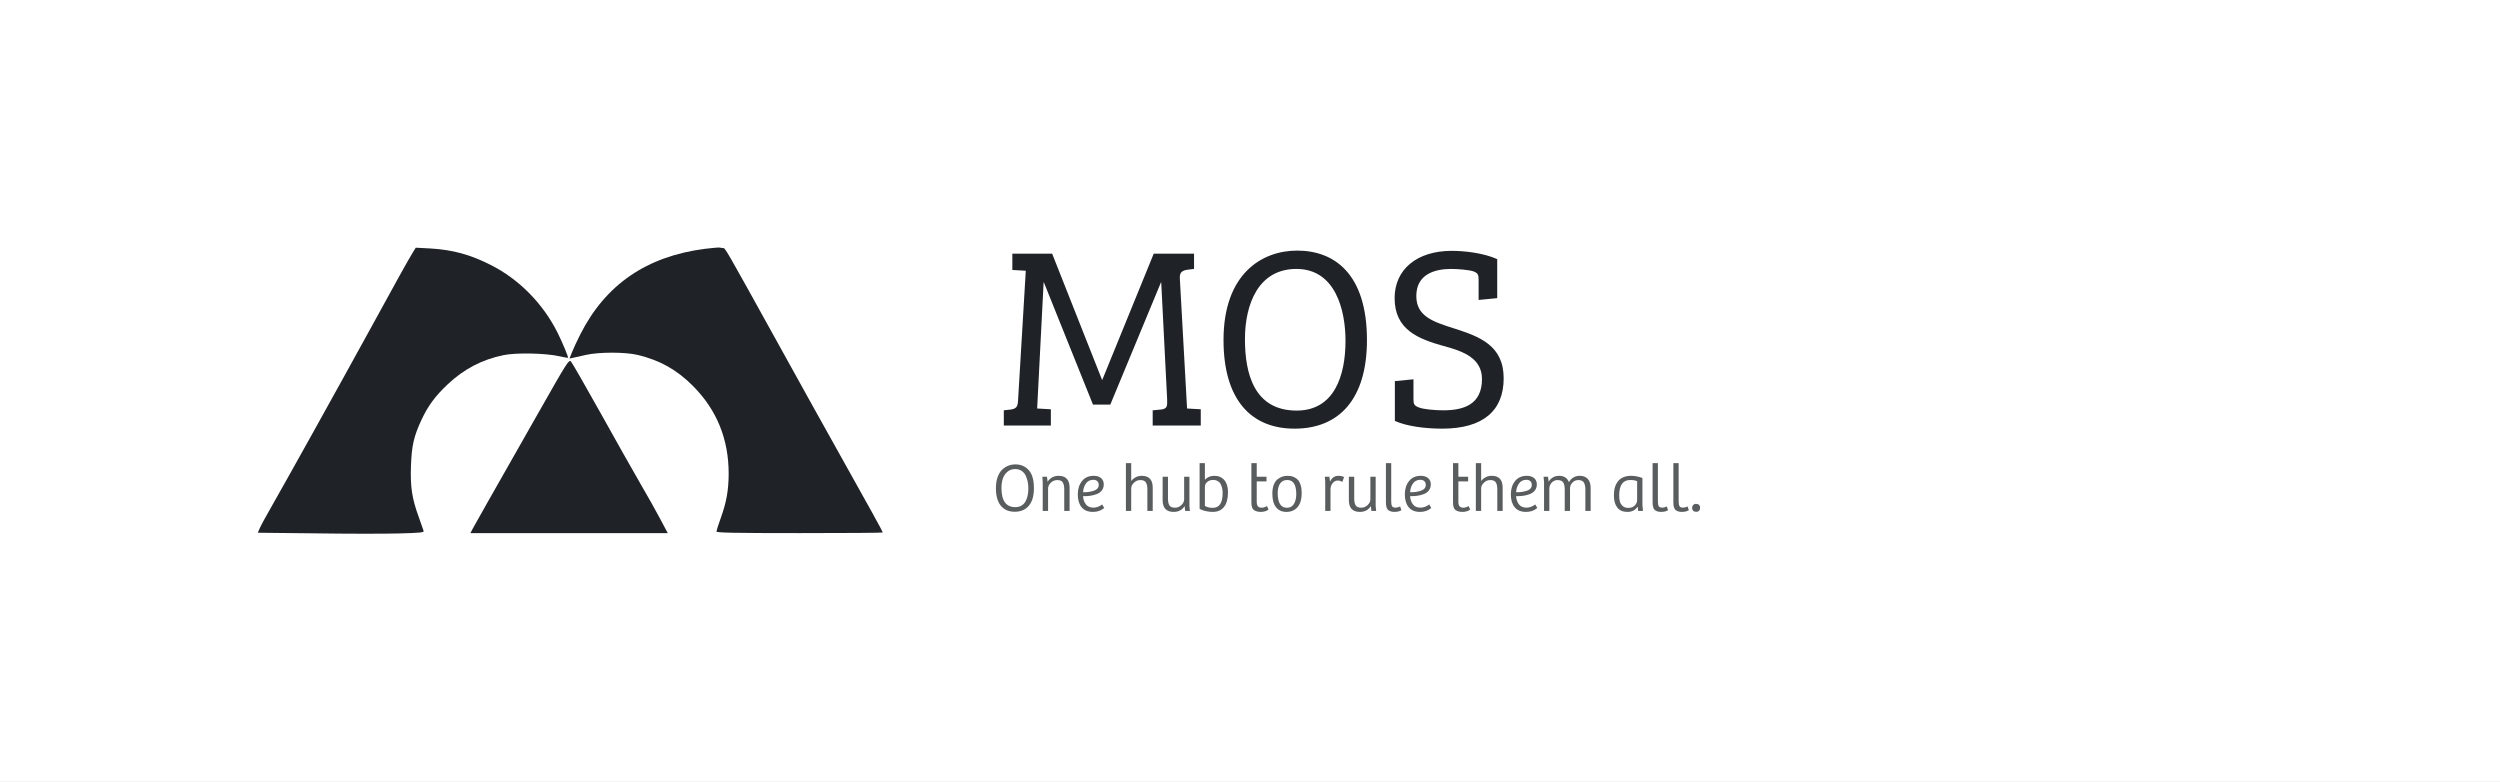
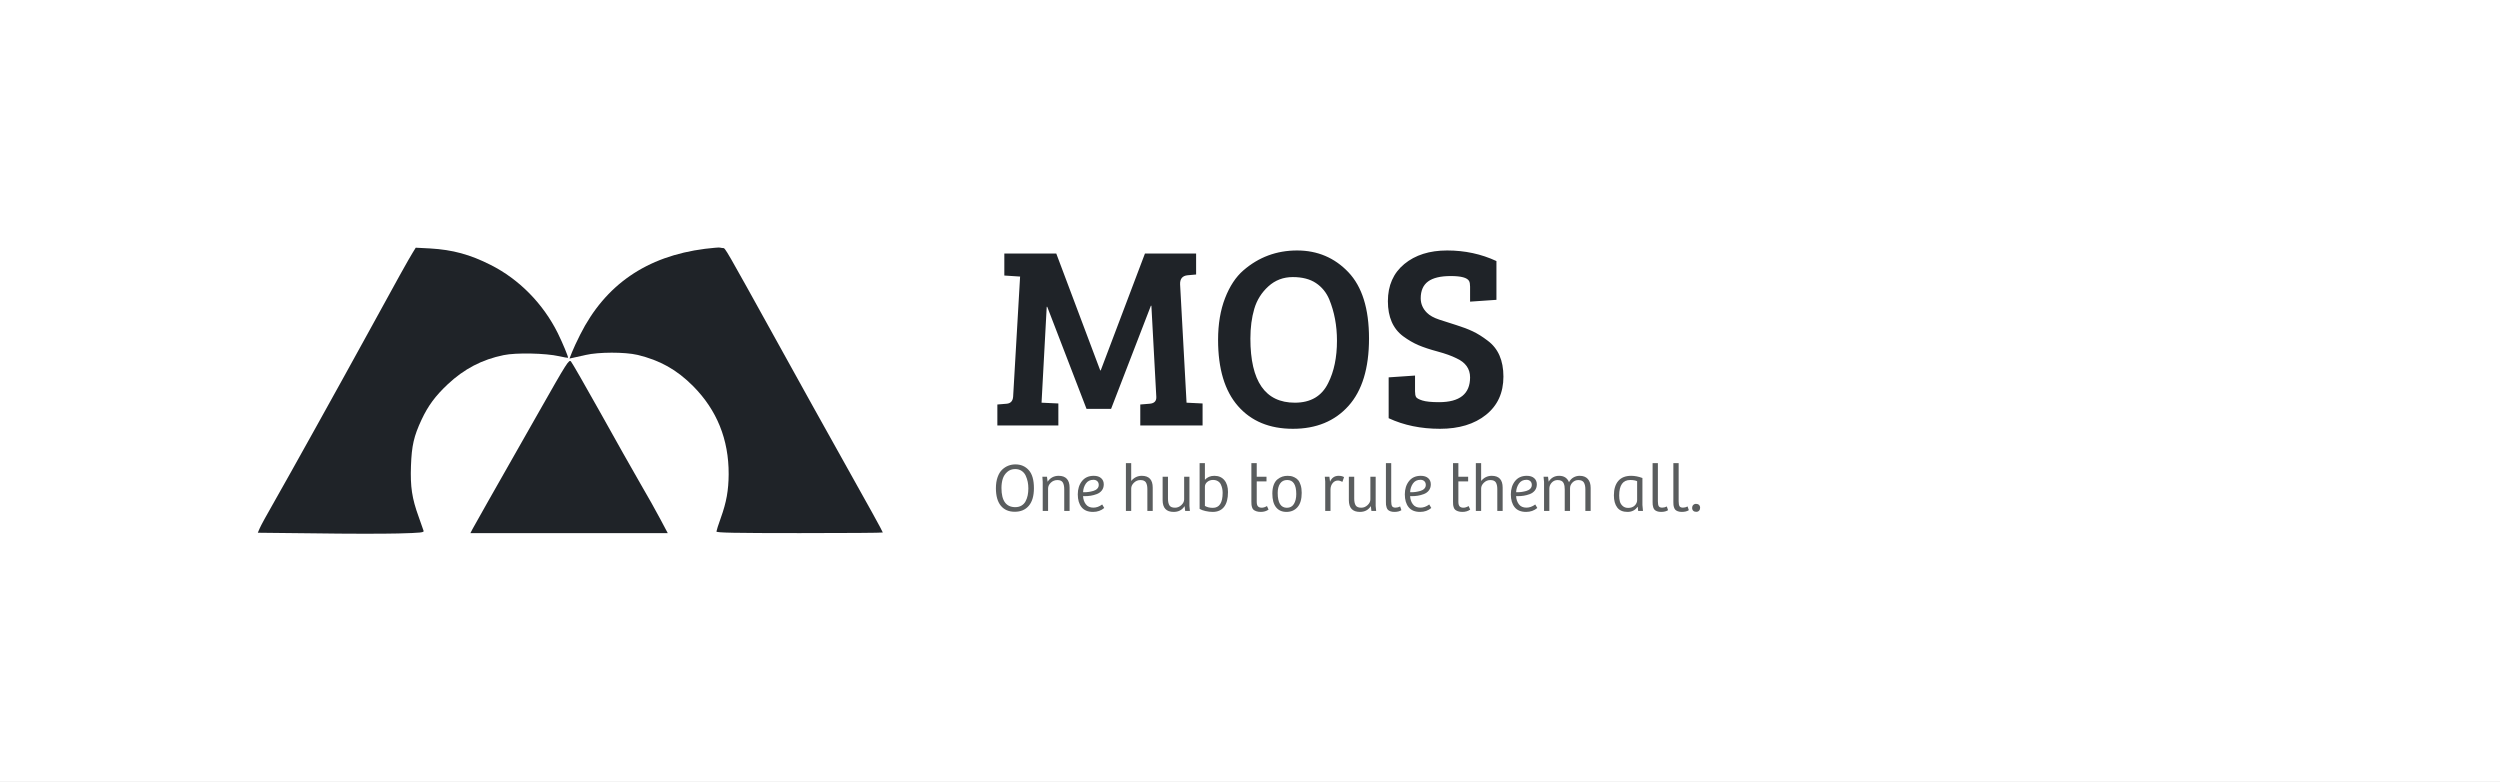
<svg xmlns="http://www.w3.org/2000/svg" viewBox="0 0 1600 500" width="1600" height="500" role="img" aria-label="MOS: One hub to rule them all.">
  <rect width="1600" height="500" fill="#ffffff" />
  <g transform="translate(141.43,141.54) scale(0.78293)">
    <g transform="translate(0,290) scale(0.1,-0.1)" fill="#1f2328">
      <path d="M3957 2674 c-478 -61 -816 -294 -1021 -702 -26 -51 -56 -116 -67 -144 l-20 -51 28 6 c15 4 62 14 103 23 108 25 321 25 424 1 184 -44 322 -121 456 -256 194 -196 291 -435 290 -720 -1 -132 -18 -228 -64 -356 -20 -55 -36 -106 -36 -112 0 -10 143 -13 680 -13 374 0 680 2 680 5 0 7 -120 224 -342 620 -102 182 -340 609 -528 950 -421 761 -418 755 -435 755 -7 0 -19 2 -27 4 -7 2 -62 -3 -121 -10z" />
      <path d="M1568 2644 c-30 -48 -132 -230 -358 -644 -259 -472 -659 -1191 -776 -1396 -57 -99 -110 -196 -118 -216 l-15 -35 467 -5 c257 -4 563 -4 680 -1 190 5 213 8 208 22 -3 9 -21 60 -40 114 -55 151 -69 246 -63 417 6 165 23 241 87 378 53 113 112 193 213 288 134 126 281 203 458 239 101 21 342 16 453 -9 38 -9 71 -14 73 -13 4 5 -44 121 -84 202 -120 241 -316 440 -548 557 -170 86 -311 124 -496 135 l-117 6 -24 -39z" />
      <path d="M2600 1343 c-402 -707 -526 -926 -544 -960 l-17 -33 807 0 806 0 -60 113 c-32 61 -106 193 -164 292 -57 99 -205 360 -327 580 -123 220 -231 408 -240 418 -17 17 -29 -1 -261 -410z" />
    </g>
  </g>
-   <g transform="translate(635.00,272.36)">
-     <path d="M70.47-29.28L70.30-29.28L38.38-110L12.90-110L12.90-99.58L21.50-99.08L16.54-15.88C16.38-11.74 15.05-10.75 11.91-10.26L7.44-9.76L7.44 0L37.55 0L37.55-10.42L28.78-10.92L32.92-91.64L33.08-91.64L64.51-13.40L75.59-13.40L108.02-91.64L108.18-91.64L111.98-16.54C112.15-12.08 111.82-10.75 108.02-10.26L102.72-9.76L102.72 0L133.49 0L133.49-10.42L124.72-10.92L120.09-94.29C119.92-98.09 121.58-99.25 125.05-99.74L129.19-100.24L129.19-110L103.38-110M239.85-54.75C239.85-97.10 219.01-111.98 195.19-111.98C172.69-111.98 148.05-97.26 148.05-54.75C148.05-17.04 165.25 1.98 193.53 1.98C221.98 1.98 239.85-16.87 239.85-54.75M161.77-55.25C161.77-77.74 170.38-100.24 194.69-100.24C219.83-100.24 226.12-73.61 226.12-54.26C226.12-31.76 218.84-9.59 194.86-9.59C167.56-9.59 161.77-33.41 161.77-55.25M287.98 1.98C314.29 1.98 327.35-9.59 327.35-30.27C327.35-51.28 311.80-56.90 296.59-61.86C282.36-66.33 271.44-69.80 271.44-82.87C271.44-96.77 283.02-100.24 293.77-100.24C298.24-100.24 305.35-99.58 307.83-98.75C310.98-97.59 311.31-96.44 311.31-93.29L311.31-80.39L323.22-81.55L323.22-106.53C314.29-110.50 302.21-111.82 294.11-111.82C271.77-111.82 257.55-99.91 257.55-81.55C257.55-61.20 272.93-55.41 288.81-50.95C302.05-47.47 313.46-42.84 313.46-29.77C313.46-13.40 301.71-9.76 288.65-9.76C283.35-9.76 275.91-10.42 273.10-11.58C269.95-12.74 269.62-13.89 269.62-17.04L269.62-29.61L257.71-28.45L257.71-2.98C264.99 0.33 276.57 1.98 287.98 1.98" fill="#1f2328" />
+   <g transform="translate(635.00,272.28)">
+     <path d="M7.77-110L41.02-110L69.14-35.23L69.47-35.23L97.76-110L130.51-110L130.51-96.60L125.05-96.11Q120.09-95.61 120.26-90.32L124.39-14.56L134.65-14.06L134.65 0L94.78 0L94.78-13.40L100.74-13.89Q105.20-14.23 105.04-18.20L101.89-76.59L101.56-76.59L76.09-10.59L60.38-10.59L35.23-75.92L34.90-75.92L31.59-14.56L42.35-14.06L42.35 0L3.31 0L3.31-13.40L9.26-13.89Q13.07-14.23 13.40-18.36L17.86-95.28L7.77-95.94L7.77-110M195.11-111.98Q214.71-111.98 227.94-98.09Q241.17-84.20 241.17-55.66Q241.17-27.13 228.02-12.49Q214.87 2.15 192.46 2.15Q170.05 2.15 157.31-12.41Q144.57-26.96 144.57-54.75Q144.57-69.97 149.04-81.47Q153.50-92.96 160.78-99.25Q175.50-111.98 195.11-111.98M165.25-55.58Q165.25-14.56 193.70-14.56Q208.92-14.56 215.04-27.13Q220.66-38.21 220.66-54.26Q220.66-68.65 215.70-80.72Q212.89-87.34 207.18-91.14Q201.47-94.95 192.38-94.95Q183.28-94.95 176.74-88.99Q170.21-83.04 167.73-74.60Q165.25-66.17 165.25-55.58M286-14.89Q305.85-14.89 305.85-30.77Q305.85-39.04 297.08-43.01Q292.45-45.32 285.09-47.31Q277.73-49.29 272.85-51.36Q267.97-53.43 263.01-57.07Q253.25-64.35 253.25-79.48Q253.25-94.62 263.75-103.30Q274.26-111.98 291.21-111.98Q308.17-111.98 322.72-105.20L322.72-80.39L305.85-79.23L305.85-88.83Q305.85-91.31 305.19-92.47Q303.37-95.61 293.53-95.61Q283.68-95.61 278.97-92.14Q274.26-88.66 274.26-81.38Q274.26-76.09 278.23-72.12Q280.87-69.47 286.08-67.74Q291.29-66 297.17-64.18Q303.04-62.36 307.59-60.21Q312.14-58.06 317.10-54.26Q327.19-46.81 327.19-31.26Q327.19-15.71 316.02-6.78Q304.86 2.15 286.58 2.15Q268.30 2.15 253.74-4.63L253.74-30.77L270.62-31.92L270.62-21.83Q270.62-19.35 271.28-18.20Q271.94-17.04 275.33-15.96Q278.72-14.89 286-14.89" fill="#1f2328" />
  </g>
  <g transform="translate(635.00,327)">
    <path d="M26.71-14.56Q26.71-7.17 23.45-3.32Q20.20 0.53 14.43 0.53Q8.71 0.53 5.54-3.32Q2.38-7.17 2.38-14.56Q2.38-18.61 3.48-21.67Q4.58-24.73 6.40-26.44Q8.23-28.16 10.36-28.97Q12.50-29.79 14.87-29.79Q20.11-29.79 23.41-26.11Q26.71-22.44 26.71-14.56M5.94-14.70Q5.94-2.42 14.78-2.42Q17.07-2.42 18.77-3.43Q20.46-4.44 21.38-6.20Q22.31-7.96 22.73-10.01Q23.14-12.06 23.14-14.43Q23.14-16.59 22.75-18.59Q22.35-20.59 21.47-22.53Q20.59-24.46 18.85-25.63Q17.12-26.80 14.74-26.80Q11.70-26.80 9.64-24.97Q7.57-23.14 6.75-20.53Q5.94-17.91 5.94-14.70M35.77-14.34L35.77 0L32.34 0L32.34-18.57L32.12-21.87L35.07-21.87L35.46-18.70Q38.02-22.48 42.55-22.48Q45.98-22.48 47.76-20.57Q49.54-18.66 49.54-14.92L49.54 0L46.11 0L46.11-13.86Q46.11-16.68 45.19-18.22Q44.26-19.76 41.71-19.76Q39.25-19.76 37.51-18.08Q35.77-16.41 35.77-14.34M64.99-22.48Q68.02-22.48 69.72-20.99Q71.41-19.49 71.41-17.03Q71.41-14.74 70.18-13.13Q68.95-11.53 66.92-10.78Q64.90-10.03 63.07-9.75Q61.25-9.46 59.31-9.46Q59.09-9.46 58.72-9.48Q58.34-9.50 58.17-9.50Q58.30-6.42 59.93-4.27Q61.56-2.11 64.77-2.11Q67.67-2.11 70.40-4.14L71.72-1.89Q68.73 0.62 64.55 0.62Q59.62 0.62 57.20-2.40Q54.78-5.41 54.78-10.60Q54.78-15.71 57.46-19.10Q60.15-22.48 64.99-22.48M68.20-16.63Q68.20-18.17 67.25-19.05Q66.31-19.93 64.81-19.93Q61.60-19.93 59.95-17.51Q58.30-15.09 58.17-12.01Q58.30-12.01 58.59-11.99Q58.87-11.97 59.05-11.97Q60.41-11.97 61.78-12.17Q63.14-12.36 64.70-12.80Q66.26-13.24 67.23-14.23Q68.20-15.22 68.20-16.63M88.97-14.34L88.97 0L85.58 0L85.58-30.58L88.97-30.58L88.97-19.18Q91.70-22.48 95.74-22.48Q102.74-22.48 102.74-14.92L102.74 0L99.31 0L99.31-13.99Q99.31-16.72 98.38-18.24Q97.46-19.76 94.82-19.76Q92.49-19.76 90.73-18.06Q88.97-16.37 88.97-14.34M122.85-7.35L122.85-21.87L126.24-21.87L126.24-3.21L126.54 0L123.51 0L123.16-2.99L123.07-2.99Q120.74 0.62 116.16 0.62Q109.08 0.62 109.08-6.91L109.08-21.87L112.51-21.87L112.51-7.88Q112.51-5.06 113.43-3.56Q114.36-2.07 117.04-2.07Q119.28-2.07 121.07-3.74Q122.85-5.41 122.85-7.35M132.75-1.32L132.75-30.58L136.14-30.58L136.14-19.93Q138.42-22.48 142.16-22.48Q146.26-22.48 148.59-19.71Q150.92-16.94 150.92-12.10Q150.92-5.76 148.39-2.57Q145.86 0.62 141.15 0.62Q138.95 0.62 136.51 0.07Q134.07-0.48 132.75-1.32M136.14-15.49L136.14-3.21Q138.25-1.98 141.20-1.98Q147.49-1.98 147.49-11.57Q147.49-12.98 147.22-14.30Q146.96-15.62 146.34-16.94Q145.73-18.26 144.43-19.05Q143.13-19.84 141.33-19.84Q139.22-19.84 137.68-18.59Q136.14-17.34 136.14-15.49M165.88-5.98L165.88-30.58L169.31-30.58L169.31-21.87L175.56-21.87L175.56-18.92L169.31-18.92L169.31-5.90Q169.31-3.78 170.10-2.93Q170.90-2.07 172.52-2.07Q174.06-2.07 175.87-3.12L176.88-0.84Q174.77 0.62 171.91 0.62Q170.24 0.62 169.05 0.20Q167.86-0.22 167.24-0.77Q166.63-1.32 166.32-2.31Q166.01-3.30 165.95-4.03Q165.88-4.75 165.88-5.98M188.63-2.02Q191.62-2.02 193.12-4.49Q194.61-6.95 194.61-10.82Q194.61-19.80 188.80-19.80Q185.81-19.80 184.27-17.53Q182.73-15.27 182.73-11.53Q182.73-2.02 188.63-2.02M179.30-11.09Q179.30-14.34 180.18-16.68Q181.06-19.01 182.58-20.22Q184.10-21.43 185.68-21.96Q187.26-22.48 189.07-22.48Q190.17-22.48 191.18-22.31Q192.19-22.13 193.53-21.47Q194.88-20.81 195.82-19.71Q196.77-18.61 197.43-16.50Q198.09-14.39 198.09-11.57Q198.09-5.46 195.40-2.42Q192.72 0.62 188.32 0.62Q184.05 0.62 181.68-2.33Q179.30-5.28 179.30-11.09M216.52-13.95L216.52 0L213.14 0L213.14-18.88L212.87-21.87L215.82-21.87L216.22-18.70Q217.84-22.48 221.72-22.48Q223.87-22.48 225.19-21.65L224.14-18.61Q222.55-19.45 221.28-19.45Q219.25-19.45 217.93-17.84Q216.61-16.24 216.52-13.95M242.04-7.35L242.04-21.87L245.43-21.87L245.43-3.21L245.74 0L242.70 0L242.35-2.99L242.26-2.99Q239.93 0.62 235.36 0.62Q228.27 0.62 228.27-6.91L228.27-21.87L231.70-21.87L231.70-7.88Q231.70-5.06 232.63-3.56Q233.55-2.07 236.24-2.07Q238.48-2.07 240.26-3.74Q242.04-5.41 242.04-7.35M251.99-5.68L251.99-30.58L255.38-30.58L255.38-6.16Q255.38-3.92 255.95-3.01Q256.52-2.11 258.15-2.11Q259.60-2.11 261.10-2.86L261.89-0.48Q260.22 0.62 257.40 0.62Q255.90 0.62 254.85 0.22Q253.79-0.18 253.26-0.73Q252.74-1.28 252.43-2.22Q252.12-3.17 252.05-3.89Q251.99-4.62 251.99-5.68M274.30-22.48Q277.33-22.48 279.03-20.99Q280.72-19.49 280.72-17.03Q280.72-14.74 279.49-13.13Q278.26-11.53 276.23-10.78Q274.21-10.03 272.38-9.75Q270.56-9.46 268.62-9.46Q268.40-9.46 268.03-9.48Q267.65-9.50 267.48-9.50Q267.61-6.42 269.24-4.27Q270.86-2.11 274.08-2.11Q276.98-2.11 279.71-4.14L281.03-1.89Q278.04 0.62 273.86 0.62Q268.93 0.62 266.51-2.40Q264.09-5.41 264.09-10.60Q264.09-15.71 266.77-19.10Q269.46-22.48 274.30-22.48M277.51-16.63Q277.51-18.17 276.56-19.05Q275.62-19.93 274.12-19.93Q270.91-19.93 269.26-17.51Q267.61-15.09 267.48-12.01Q267.61-12.01 267.89-11.99Q268.18-11.97 268.36-11.97Q269.72-11.97 271.08-12.17Q272.45-12.36 274.01-12.80Q275.57-13.24 276.54-14.23Q277.51-15.22 277.51-16.63M294.93-5.98L294.93-30.58L298.36-30.58L298.36-21.87L304.61-21.87L304.61-18.92L298.36-18.92L298.36-5.90Q298.36-3.78 299.16-2.93Q299.95-2.07 301.58-2.07Q303.12-2.07 304.92-3.12L305.93-0.84Q303.82 0.62 300.96 0.62Q299.29 0.62 298.10 0.20Q296.91-0.22 296.30-0.77Q295.68-1.32 295.37-2.31Q295.06-3.30 295-4.03Q294.93-4.75 294.93-5.98M312.93-14.34L312.93 0L309.54 0L309.54-30.58L312.93-30.58L312.93-19.18Q315.66-22.48 319.70-22.48Q326.70-22.48 326.70-14.92L326.70 0L323.27 0L323.27-13.99Q323.27-16.72 322.34-18.24Q321.42-19.76 318.78-19.76Q316.45-19.76 314.69-18.06Q312.93-16.37 312.93-14.34M342.14-22.48Q345.18-22.48 346.87-20.99Q348.57-19.49 348.57-17.03Q348.57-14.74 347.34-13.13Q346.10-11.53 344.08-10.78Q342.06-10.03 340.23-9.75Q338.40-9.46 336.47-9.46Q336.25-9.46 335.87-9.48Q335.50-9.50 335.32-9.50Q335.46-6.42 337.08-4.27Q338.71-2.11 341.92-2.11Q344.83-2.11 347.56-4.14L348.88-1.89Q345.88 0.62 341.70 0.62Q336.78 0.62 334.36-2.40Q331.94-5.41 331.94-10.60Q331.94-15.71 334.62-19.10Q337.30-22.48 342.14-22.48M345.36-16.63Q345.36-18.17 344.41-19.05Q343.46-19.93 341.97-19.93Q338.76-19.93 337.11-17.51Q335.46-15.09 335.32-12.01Q335.46-12.01 335.74-11.99Q336.03-11.97 336.20-11.97Q337.57-11.97 338.93-12.17Q340.30-12.36 341.86-12.80Q343.42-13.24 344.39-14.23Q345.36-15.22 345.36-16.63M356.58-14.30L356.58 0L353.19 0L353.19-18.57L352.88-21.87L355.74-21.87L356.14-18.74Q358.51-22.48 362.87-22.48Q367.49-22.48 369.16-18.39Q370.17-20.37 372-21.43Q373.82-22.48 375.98-22.48Q379.37-22.48 381.19-20.48Q383.02-18.48 383.02-14.74L383.02 0L379.63 0L379.63-13.82Q379.63-16.59 378.69-18.17Q377.74-19.76 375.10-19.76Q372.90-19.76 371.36-18.17Q369.82-16.59 369.82-14.52L369.82 0L366.43 0L366.43-13.77Q366.43-15 366.28-15.93Q366.12-16.85 365.71-17.80Q365.29-18.74 364.32-19.25Q363.35-19.76 361.90-19.76Q359.61-19.76 358.09-18.11Q356.58-16.46 356.58-14.30M416.15-21.08L416.15-3.83L416.50 0L413.42 0L413.16-2.60L413.03-2.64Q410.78 0.62 406.60 0.62Q402.16 0.62 400.03-2.20Q397.89-5.02 397.89-9.99Q397.89-15.93 400.71-19.21Q403.52-22.48 408.94-22.48Q412.41-22.48 416.15-21.08M412.76-6.95L412.76-19.05Q411.09-19.80 408.36-19.80Q401.28-19.80 401.28-9.86Q401.28-7.70 401.72-6.05Q402.16-4.40 403.52-3.17Q404.89-1.94 407.04-1.94Q409.68-1.94 411.22-3.45Q412.76-4.97 412.76-6.95M422.66-5.68L422.66-30.58L426.05-30.58L426.05-6.16Q426.05-3.92 426.62-3.01Q427.20-2.11 428.82-2.11Q430.28-2.11 431.77-2.86L432.56-0.48Q430.89 0.62 428.08 0.62Q426.58 0.62 425.52 0.22Q424.47-0.18 423.94-0.73Q423.41-1.28 423.10-2.22Q422.80-3.17 422.73-3.89Q422.66-4.62 422.66-5.68M435.95-5.68L435.95-30.58L439.34-30.58L439.34-6.16Q439.34-3.92 439.91-3.01Q440.48-2.11 442.11-2.11Q443.56-2.11 445.06-2.86L445.85-0.48Q444.18 0.62 441.36 0.62Q439.87 0.62 438.81 0.22Q437.76-0.18 437.23-0.73Q436.70-1.28 436.39-2.22Q436.08-3.17 436.02-3.89Q435.95-4.62 435.95-5.68M447.96-1.98Q447.96-3.08 448.67-3.81Q449.37-4.53 450.47-4.53Q451.66-4.53 452.36-3.85Q453.07-3.17 453.07-2.02Q453.07-0.88 452.39-0.15Q451.70 0.57 450.60 0.57Q449.37 0.57 448.67-0.11Q447.96-0.79 447.96-1.98" fill="#5a5d5e" />
  </g>
</svg>
